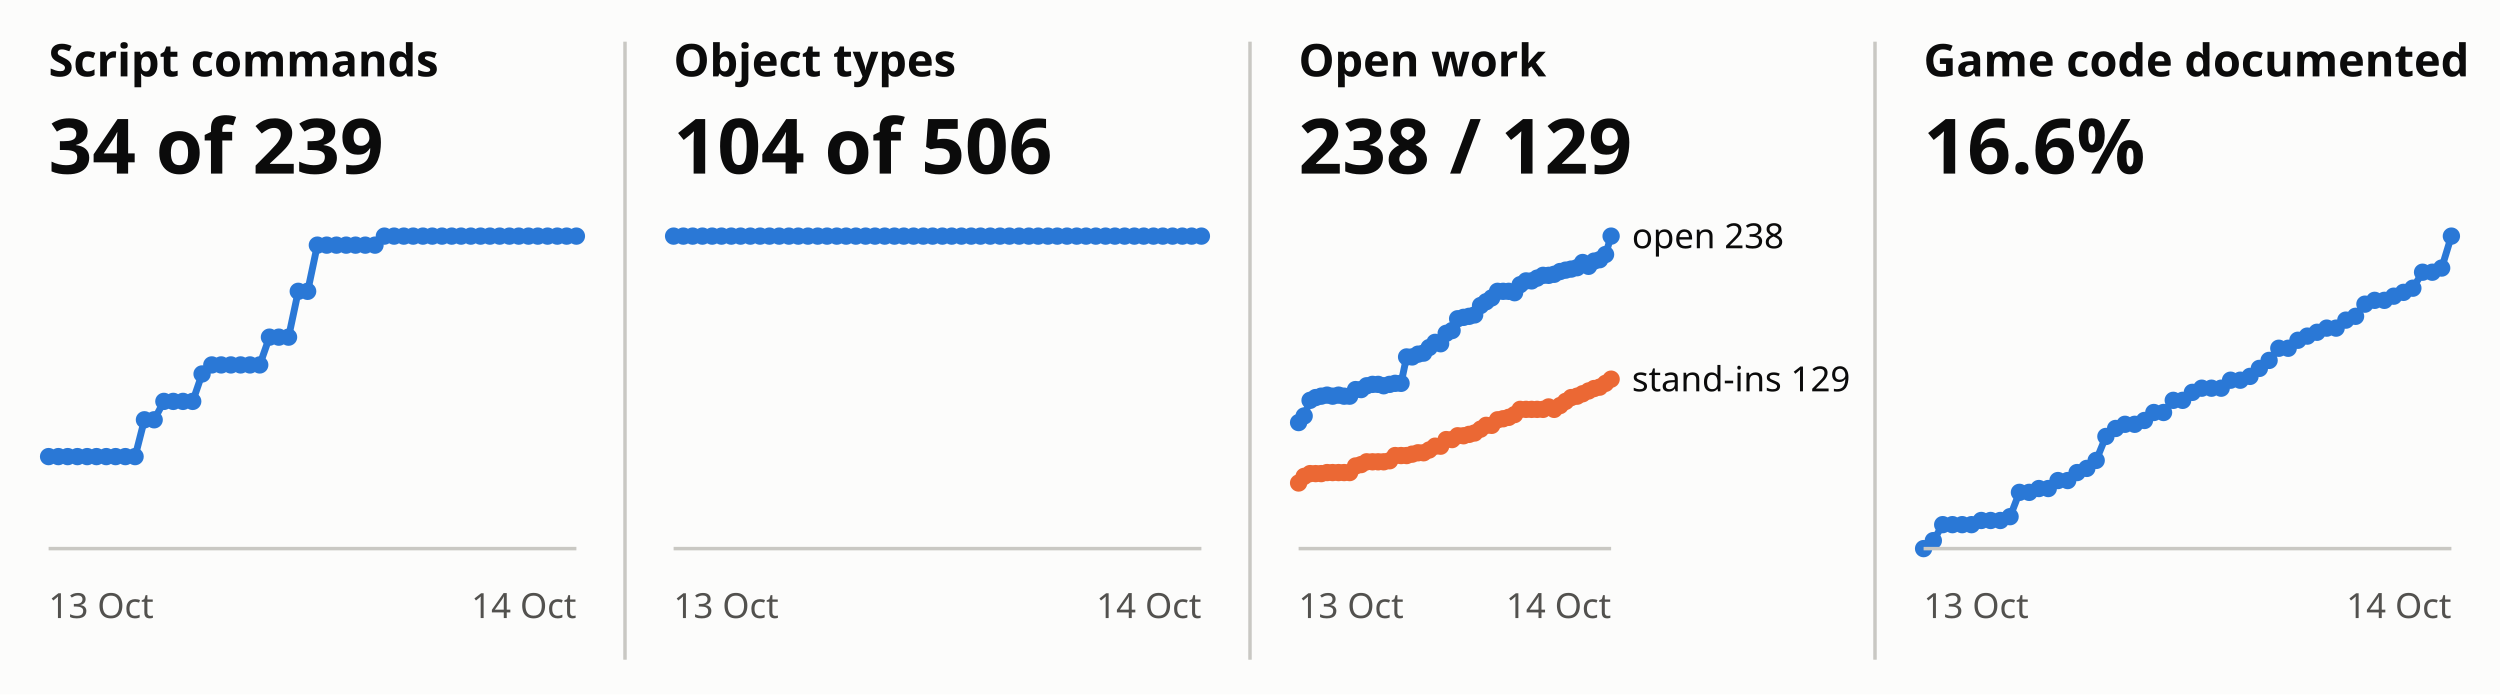
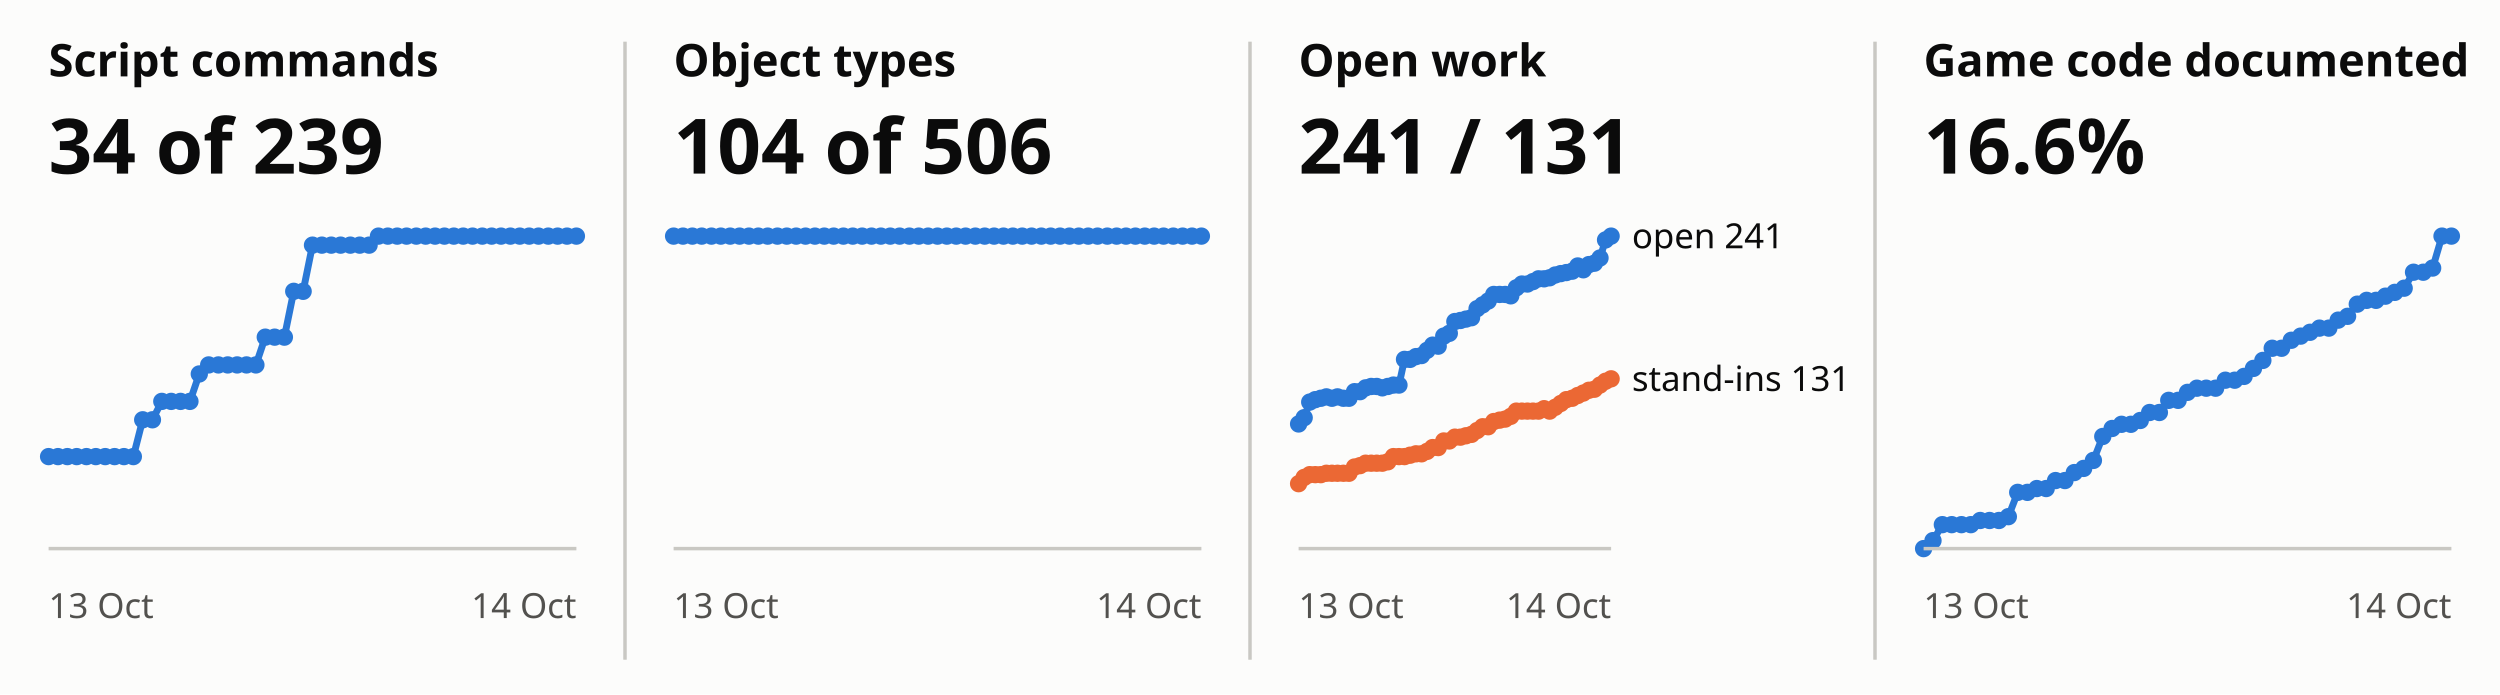
<svg xmlns="http://www.w3.org/2000/svg" width="720" height="200" viewBox="0 0 720 200" role="img">
  <style>
text{font-family:system-ui,sans-serif}
.title{font-size:13px;font-weight:600}
.big{font-size:22px;font-weight:600}
.label{font-size:10px}
.date{font-size:10px}
.surface{fill:#fcfcfb}
.ink{fill:#0b0b0b}
.muted{fill:#52514e}
.rule{stroke:#c9c8c3;stroke-width:1}
.line1{fill:none;stroke:#2a78d6;stroke-width:2;stroke-linejoin:round;stroke-linecap:round}
.dot1{fill:#2a78d6}
.line2{fill:none;stroke:#eb6834;stroke-width:2;stroke-linejoin:round;stroke-linecap:round}
.dot2{fill:#eb6834}
@media (prefers-color-scheme: dark) {
.surface{fill:#1a1a19}
.ink{fill:#f0efec}
.muted{fill:#c3c2b7}
.rule{stroke:#4a4a46}
.line1{stroke:#3987e5}
.dot1{fill:#3987e5}
.line2{stroke:#d95926}
.dot2{fill:#d95926}
}
</style>
  <rect class="surface" width="720" height="200" />
  <text class="title ink" x="14" y="22">Script commands</text>
  <text class="big ink" x="14" y="50">34 of 239</text>
-   <polyline class="line1" points="14.0,131.5 16.8,131.5 19.5,131.5 22.3,131.5 25.1,131.5 27.8,131.5 30.6,131.5 33.3,131.5 36.1,131.5 38.9,131.5 41.6,120.9 44.4,120.9 47.2,115.6 49.9,115.6 52.7,115.6 55.5,115.6 58.2,107.7 61.0,105.1 63.7,105.1 66.5,105.1 69.3,105.1 72.0,105.1 74.8,105.1 77.6,97.1 80.3,97.1 83.1,97.1 85.9,83.9 88.6,83.9 91.4,70.6 94.1,70.6 96.9,70.6 99.7,70.6 102.4,70.6 105.2,70.6 108.0,70.6 110.7,68.0 113.5,68.0 116.3,68.0 119.0,68.0 121.8,68.0 124.5,68.0 127.3,68.0 130.1,68.0 132.8,68.0 135.6,68.0 138.4,68.0 141.1,68.0 143.9,68.0 146.7,68.0 149.4,68.0 152.2,68.0 154.9,68.0 157.7,68.0 160.5,68.0 163.2,68.0 166.0,68.0" />
+   <polyline class="line1" points="14.0,131.5 16.7,131.5 19.4,131.5 22.1,131.5 24.9,131.5 27.6,131.5 30.3,131.5 33.0,131.5 35.7,131.5 38.4,131.5 41.1,120.9 43.9,120.9 46.6,115.6 49.3,115.6 52.0,115.6 54.7,115.6 57.4,107.7 60.1,105.1 62.9,105.1 65.6,105.1 68.3,105.1 71.0,105.1 73.7,105.1 76.4,97.1 79.1,97.1 81.9,97.1 84.6,83.9 87.3,83.9 90.0,70.6 92.7,70.6 95.4,70.6 98.1,70.6 100.9,70.6 103.6,70.6 106.3,70.6 109.0,68.0 111.7,68.0 114.4,68.0 117.1,68.0 119.9,68.0 122.6,68.0 125.3,68.0 128.0,68.0 130.7,68.0 133.4,68.0 136.1,68.0 138.9,68.0 141.6,68.0 144.3,68.0 147.0,68.0 149.7,68.0 152.4,68.0 155.1,68.0 157.9,68.0 160.6,68.0 163.3,68.0 166.0,68.0" />
  <circle class="dot1" cx="14.0" cy="131.5" r="2.5" />
-   <circle class="dot1" cx="16.8" cy="131.5" r="2.5" />
-   <circle class="dot1" cx="19.5" cy="131.5" r="2.5" />
-   <circle class="dot1" cx="22.3" cy="131.5" r="2.5" />
-   <circle class="dot1" cx="25.1" cy="131.5" r="2.5" />
-   <circle class="dot1" cx="27.8" cy="131.5" r="2.5" />
-   <circle class="dot1" cx="30.6" cy="131.5" r="2.5" />
-   <circle class="dot1" cx="33.3" cy="131.5" r="2.5" />
-   <circle class="dot1" cx="36.1" cy="131.5" r="2.5" />
-   <circle class="dot1" cx="38.9" cy="131.5" r="2.5" />
-   <circle class="dot1" cx="41.6" cy="120.9" r="2.5" />
-   <circle class="dot1" cx="44.4" cy="120.9" r="2.5" />
-   <circle class="dot1" cx="47.2" cy="115.6" r="2.5" />
-   <circle class="dot1" cx="49.9" cy="115.6" r="2.5" />
-   <circle class="dot1" cx="52.7" cy="115.6" r="2.5" />
-   <circle class="dot1" cx="55.5" cy="115.6" r="2.5" />
-   <circle class="dot1" cx="58.2" cy="107.7" r="2.5" />
-   <circle class="dot1" cx="61.0" cy="105.1" r="2.5" />
-   <circle class="dot1" cx="63.7" cy="105.1" r="2.5" />
-   <circle class="dot1" cx="66.5" cy="105.1" r="2.5" />
-   <circle class="dot1" cx="69.3" cy="105.1" r="2.5" />
-   <circle class="dot1" cx="72.0" cy="105.1" r="2.5" />
-   <circle class="dot1" cx="74.8" cy="105.1" r="2.5" />
-   <circle class="dot1" cx="77.6" cy="97.1" r="2.5" />
-   <circle class="dot1" cx="80.3" cy="97.1" r="2.5" />
-   <circle class="dot1" cx="83.1" cy="97.1" r="2.5" />
-   <circle class="dot1" cx="85.9" cy="83.9" r="2.5" />
-   <circle class="dot1" cx="88.6" cy="83.9" r="2.5" />
-   <circle class="dot1" cx="91.4" cy="70.6" r="2.5" />
-   <circle class="dot1" cx="94.1" cy="70.6" r="2.5" />
-   <circle class="dot1" cx="96.9" cy="70.6" r="2.5" />
-   <circle class="dot1" cx="99.7" cy="70.6" r="2.5" />
-   <circle class="dot1" cx="102.4" cy="70.6" r="2.5" />
-   <circle class="dot1" cx="105.2" cy="70.6" r="2.5" />
-   <circle class="dot1" cx="108.0" cy="70.6" r="2.5" />
-   <circle class="dot1" cx="110.7" cy="68.0" r="2.5" />
-   <circle class="dot1" cx="113.5" cy="68.0" r="2.5" />
-   <circle class="dot1" cx="116.3" cy="68.0" r="2.5" />
-   <circle class="dot1" cx="119.0" cy="68.0" r="2.5" />
-   <circle class="dot1" cx="121.8" cy="68.0" r="2.5" />
-   <circle class="dot1" cx="124.5" cy="68.0" r="2.5" />
-   <circle class="dot1" cx="127.3" cy="68.0" r="2.5" />
-   <circle class="dot1" cx="130.1" cy="68.0" r="2.5" />
-   <circle class="dot1" cx="132.8" cy="68.0" r="2.5" />
-   <circle class="dot1" cx="135.6" cy="68.0" r="2.5" />
-   <circle class="dot1" cx="138.4" cy="68.0" r="2.5" />
-   <circle class="dot1" cx="141.1" cy="68.0" r="2.5" />
-   <circle class="dot1" cx="143.9" cy="68.0" r="2.5" />
-   <circle class="dot1" cx="146.7" cy="68.0" r="2.5" />
-   <circle class="dot1" cx="149.4" cy="68.0" r="2.5" />
-   <circle class="dot1" cx="152.2" cy="68.0" r="2.5" />
-   <circle class="dot1" cx="154.9" cy="68.0" r="2.5" />
-   <circle class="dot1" cx="157.7" cy="68.0" r="2.5" />
-   <circle class="dot1" cx="160.5" cy="68.0" r="2.5" />
-   <circle class="dot1" cx="163.2" cy="68.0" r="2.5" />
+   <circle class="dot1" cx="16.7" cy="131.5" r="2.5" />
+   <circle class="dot1" cx="19.4" cy="131.5" r="2.5" />
+   <circle class="dot1" cx="22.1" cy="131.5" r="2.5" />
+   <circle class="dot1" cx="24.9" cy="131.5" r="2.5" />
+   <circle class="dot1" cx="27.6" cy="131.5" r="2.5" />
+   <circle class="dot1" cx="30.3" cy="131.5" r="2.5" />
+   <circle class="dot1" cx="33.0" cy="131.5" r="2.5" />
+   <circle class="dot1" cx="35.7" cy="131.5" r="2.5" />
+   <circle class="dot1" cx="38.4" cy="131.5" r="2.5" />
+   <circle class="dot1" cx="41.1" cy="120.9" r="2.5" />
+   <circle class="dot1" cx="43.9" cy="120.9" r="2.5" />
+   <circle class="dot1" cx="46.6" cy="115.6" r="2.5" />
+   <circle class="dot1" cx="49.3" cy="115.6" r="2.5" />
+   <circle class="dot1" cx="52.0" cy="115.6" r="2.5" />
+   <circle class="dot1" cx="54.7" cy="115.6" r="2.5" />
+   <circle class="dot1" cx="57.4" cy="107.7" r="2.5" />
+   <circle class="dot1" cx="60.1" cy="105.1" r="2.5" />
+   <circle class="dot1" cx="62.9" cy="105.1" r="2.5" />
+   <circle class="dot1" cx="65.6" cy="105.1" r="2.5" />
+   <circle class="dot1" cx="68.3" cy="105.1" r="2.5" />
+   <circle class="dot1" cx="71.0" cy="105.1" r="2.5" />
+   <circle class="dot1" cx="73.7" cy="105.1" r="2.5" />
+   <circle class="dot1" cx="76.4" cy="97.1" r="2.5" />
+   <circle class="dot1" cx="79.1" cy="97.1" r="2.5" />
+   <circle class="dot1" cx="81.9" cy="97.1" r="2.5" />
+   <circle class="dot1" cx="84.6" cy="83.9" r="2.5" />
+   <circle class="dot1" cx="87.3" cy="83.9" r="2.5" />
+   <circle class="dot1" cx="90.0" cy="70.6" r="2.5" />
+   <circle class="dot1" cx="92.7" cy="70.6" r="2.5" />
+   <circle class="dot1" cx="95.4" cy="70.6" r="2.5" />
+   <circle class="dot1" cx="98.1" cy="70.6" r="2.5" />
+   <circle class="dot1" cx="100.9" cy="70.6" r="2.5" />
+   <circle class="dot1" cx="103.6" cy="70.6" r="2.5" />
+   <circle class="dot1" cx="106.3" cy="70.6" r="2.5" />
+   <circle class="dot1" cx="109.0" cy="68.0" r="2.5" />
+   <circle class="dot1" cx="111.7" cy="68.0" r="2.5" />
+   <circle class="dot1" cx="114.4" cy="68.0" r="2.5" />
+   <circle class="dot1" cx="117.1" cy="68.0" r="2.5" />
+   <circle class="dot1" cx="119.9" cy="68.0" r="2.5" />
+   <circle class="dot1" cx="122.6" cy="68.0" r="2.5" />
+   <circle class="dot1" cx="125.3" cy="68.0" r="2.5" />
+   <circle class="dot1" cx="128.0" cy="68.0" r="2.5" />
+   <circle class="dot1" cx="130.7" cy="68.0" r="2.5" />
+   <circle class="dot1" cx="133.4" cy="68.0" r="2.5" />
+   <circle class="dot1" cx="136.1" cy="68.0" r="2.5" />
+   <circle class="dot1" cx="138.9" cy="68.0" r="2.5" />
+   <circle class="dot1" cx="141.6" cy="68.0" r="2.5" />
+   <circle class="dot1" cx="144.3" cy="68.0" r="2.5" />
+   <circle class="dot1" cx="147.0" cy="68.0" r="2.5" />
+   <circle class="dot1" cx="149.7" cy="68.0" r="2.5" />
+   <circle class="dot1" cx="152.4" cy="68.0" r="2.5" />
+   <circle class="dot1" cx="155.1" cy="68.0" r="2.5" />
+   <circle class="dot1" cx="157.9" cy="68.0" r="2.5" />
+   <circle class="dot1" cx="160.6" cy="68.0" r="2.5" />
+   <circle class="dot1" cx="163.3" cy="68.0" r="2.5" />
  <circle class="dot1" cx="166.0" cy="68.0" r="2.5" />
  <line class="rule" x1="14" y1="158" x2="166" y2="158" />
  <text class="date muted" x="14" y="178">13 Oct</text>
  <text class="date muted" x="166" y="178" text-anchor="end">14 Oct</text>
  <text class="title ink" x="194" y="22">Object types</text>
  <text class="big ink" x="194" y="50">104 of 506</text>
-   <polyline class="line1" points="194.0,68.0 196.8,68.0 199.5,68.0 202.3,68.0 205.1,68.0 207.8,68.0 210.6,68.0 213.3,68.0 216.1,68.0 218.9,68.0 221.6,68.0 224.4,68.0 227.2,68.0 229.9,68.0 232.7,68.0 235.5,68.0 238.2,68.0 241.0,68.0 243.7,68.0 246.5,68.0 249.3,68.0 252.0,68.0 254.8,68.0 257.6,68.0 260.3,68.0 263.1,68.0 265.9,68.0 268.6,68.0 271.4,68.0 274.1,68.0 276.9,68.0 279.7,68.0 282.4,68.0 285.2,68.0 288.0,68.0 290.7,68.0 293.5,68.0 296.3,68.0 299.0,68.0 301.8,68.0 304.5,68.0 307.3,68.0 310.1,68.0 312.8,68.0 315.6,68.0 318.4,68.0 321.1,68.0 323.9,68.0 326.7,68.0 329.4,68.0 332.2,68.0 334.9,68.0 337.7,68.0 340.5,68.0 343.2,68.0 346.0,68.0" />
+   <polyline class="line1" points="194.0,68.0 196.7,68.0 199.4,68.0 202.1,68.0 204.9,68.0 207.6,68.0 210.3,68.0 213.0,68.0 215.7,68.0 218.4,68.0 221.1,68.0 223.9,68.0 226.6,68.0 229.3,68.0 232.0,68.0 234.7,68.0 237.4,68.0 240.1,68.0 242.9,68.0 245.6,68.0 248.3,68.0 251.0,68.0 253.7,68.0 256.4,68.0 259.1,68.0 261.9,68.0 264.6,68.0 267.3,68.0 270.0,68.0 272.7,68.0 275.4,68.0 278.1,68.0 280.9,68.0 283.6,68.0 286.3,68.0 289.0,68.0 291.7,68.0 294.4,68.0 297.1,68.0 299.9,68.0 302.6,68.0 305.3,68.0 308.0,68.0 310.7,68.0 313.4,68.0 316.1,68.0 318.9,68.0 321.6,68.0 324.3,68.0 327.0,68.0 329.7,68.0 332.4,68.0 335.1,68.0 337.9,68.0 340.6,68.0 343.3,68.0 346.0,68.0" />
  <circle class="dot1" cx="194.0" cy="68.0" r="2.5" />
-   <circle class="dot1" cx="196.8" cy="68.0" r="2.5" />
-   <circle class="dot1" cx="199.5" cy="68.0" r="2.5" />
-   <circle class="dot1" cx="202.3" cy="68.0" r="2.5" />
-   <circle class="dot1" cx="205.1" cy="68.0" r="2.5" />
-   <circle class="dot1" cx="207.8" cy="68.0" r="2.5" />
-   <circle class="dot1" cx="210.6" cy="68.0" r="2.5" />
-   <circle class="dot1" cx="213.3" cy="68.0" r="2.5" />
-   <circle class="dot1" cx="216.1" cy="68.0" r="2.5" />
-   <circle class="dot1" cx="218.9" cy="68.0" r="2.5" />
-   <circle class="dot1" cx="221.6" cy="68.0" r="2.5" />
-   <circle class="dot1" cx="224.4" cy="68.0" r="2.5" />
-   <circle class="dot1" cx="227.2" cy="68.0" r="2.5" />
-   <circle class="dot1" cx="229.9" cy="68.0" r="2.5" />
-   <circle class="dot1" cx="232.7" cy="68.0" r="2.5" />
-   <circle class="dot1" cx="235.5" cy="68.0" r="2.5" />
-   <circle class="dot1" cx="238.2" cy="68.0" r="2.5" />
-   <circle class="dot1" cx="241.0" cy="68.0" r="2.5" />
-   <circle class="dot1" cx="243.7" cy="68.0" r="2.5" />
-   <circle class="dot1" cx="246.5" cy="68.0" r="2.5" />
-   <circle class="dot1" cx="249.3" cy="68.0" r="2.5" />
-   <circle class="dot1" cx="252.0" cy="68.0" r="2.5" />
-   <circle class="dot1" cx="254.8" cy="68.0" r="2.5" />
-   <circle class="dot1" cx="257.6" cy="68.0" r="2.5" />
-   <circle class="dot1" cx="260.3" cy="68.0" r="2.5" />
-   <circle class="dot1" cx="263.1" cy="68.0" r="2.5" />
-   <circle class="dot1" cx="265.9" cy="68.0" r="2.5" />
-   <circle class="dot1" cx="268.6" cy="68.0" r="2.5" />
-   <circle class="dot1" cx="271.4" cy="68.0" r="2.5" />
-   <circle class="dot1" cx="274.1" cy="68.0" r="2.5" />
-   <circle class="dot1" cx="276.9" cy="68.0" r="2.5" />
-   <circle class="dot1" cx="279.7" cy="68.0" r="2.5" />
-   <circle class="dot1" cx="282.4" cy="68.0" r="2.5" />
-   <circle class="dot1" cx="285.2" cy="68.0" r="2.5" />
-   <circle class="dot1" cx="288.0" cy="68.0" r="2.5" />
-   <circle class="dot1" cx="290.7" cy="68.0" r="2.5" />
-   <circle class="dot1" cx="293.5" cy="68.0" r="2.5" />
-   <circle class="dot1" cx="296.3" cy="68.0" r="2.5" />
-   <circle class="dot1" cx="299.0" cy="68.0" r="2.5" />
-   <circle class="dot1" cx="301.8" cy="68.0" r="2.5" />
-   <circle class="dot1" cx="304.5" cy="68.0" r="2.5" />
-   <circle class="dot1" cx="307.3" cy="68.0" r="2.5" />
-   <circle class="dot1" cx="310.1" cy="68.0" r="2.5" />
-   <circle class="dot1" cx="312.8" cy="68.0" r="2.5" />
-   <circle class="dot1" cx="315.6" cy="68.0" r="2.5" />
-   <circle class="dot1" cx="318.4" cy="68.0" r="2.5" />
-   <circle class="dot1" cx="321.1" cy="68.0" r="2.5" />
-   <circle class="dot1" cx="323.9" cy="68.0" r="2.5" />
-   <circle class="dot1" cx="326.7" cy="68.0" r="2.5" />
-   <circle class="dot1" cx="329.4" cy="68.0" r="2.5" />
-   <circle class="dot1" cx="332.2" cy="68.0" r="2.5" />
-   <circle class="dot1" cx="334.9" cy="68.0" r="2.5" />
-   <circle class="dot1" cx="337.7" cy="68.0" r="2.5" />
-   <circle class="dot1" cx="340.5" cy="68.0" r="2.5" />
-   <circle class="dot1" cx="343.2" cy="68.0" r="2.5" />
+   <circle class="dot1" cx="196.7" cy="68.0" r="2.5" />
+   <circle class="dot1" cx="199.4" cy="68.0" r="2.5" />
+   <circle class="dot1" cx="202.1" cy="68.0" r="2.5" />
+   <circle class="dot1" cx="204.9" cy="68.0" r="2.5" />
+   <circle class="dot1" cx="207.6" cy="68.0" r="2.5" />
+   <circle class="dot1" cx="210.3" cy="68.0" r="2.5" />
+   <circle class="dot1" cx="213.0" cy="68.0" r="2.5" />
+   <circle class="dot1" cx="215.7" cy="68.0" r="2.5" />
+   <circle class="dot1" cx="218.4" cy="68.0" r="2.5" />
+   <circle class="dot1" cx="221.1" cy="68.0" r="2.5" />
+   <circle class="dot1" cx="223.9" cy="68.0" r="2.5" />
+   <circle class="dot1" cx="226.6" cy="68.0" r="2.5" />
+   <circle class="dot1" cx="229.3" cy="68.0" r="2.5" />
+   <circle class="dot1" cx="232.0" cy="68.0" r="2.5" />
+   <circle class="dot1" cx="234.7" cy="68.0" r="2.5" />
+   <circle class="dot1" cx="237.4" cy="68.0" r="2.5" />
+   <circle class="dot1" cx="240.1" cy="68.0" r="2.5" />
+   <circle class="dot1" cx="242.9" cy="68.0" r="2.5" />
+   <circle class="dot1" cx="245.6" cy="68.0" r="2.5" />
+   <circle class="dot1" cx="248.3" cy="68.0" r="2.5" />
+   <circle class="dot1" cx="251.0" cy="68.0" r="2.5" />
+   <circle class="dot1" cx="253.7" cy="68.0" r="2.5" />
+   <circle class="dot1" cx="256.4" cy="68.0" r="2.5" />
+   <circle class="dot1" cx="259.1" cy="68.0" r="2.5" />
+   <circle class="dot1" cx="261.9" cy="68.0" r="2.5" />
+   <circle class="dot1" cx="264.6" cy="68.0" r="2.5" />
+   <circle class="dot1" cx="267.3" cy="68.0" r="2.5" />
+   <circle class="dot1" cx="270.0" cy="68.0" r="2.5" />
+   <circle class="dot1" cx="272.7" cy="68.0" r="2.5" />
+   <circle class="dot1" cx="275.4" cy="68.0" r="2.5" />
+   <circle class="dot1" cx="278.1" cy="68.0" r="2.5" />
+   <circle class="dot1" cx="280.9" cy="68.0" r="2.5" />
+   <circle class="dot1" cx="283.6" cy="68.0" r="2.5" />
+   <circle class="dot1" cx="286.3" cy="68.0" r="2.5" />
+   <circle class="dot1" cx="289.0" cy="68.0" r="2.5" />
+   <circle class="dot1" cx="291.7" cy="68.0" r="2.5" />
+   <circle class="dot1" cx="294.4" cy="68.0" r="2.5" />
+   <circle class="dot1" cx="297.1" cy="68.0" r="2.5" />
+   <circle class="dot1" cx="299.9" cy="68.0" r="2.5" />
+   <circle class="dot1" cx="302.6" cy="68.0" r="2.5" />
+   <circle class="dot1" cx="305.3" cy="68.0" r="2.5" />
+   <circle class="dot1" cx="308.0" cy="68.0" r="2.5" />
+   <circle class="dot1" cx="310.7" cy="68.0" r="2.5" />
+   <circle class="dot1" cx="313.4" cy="68.0" r="2.5" />
+   <circle class="dot1" cx="316.1" cy="68.0" r="2.5" />
+   <circle class="dot1" cx="318.9" cy="68.0" r="2.5" />
+   <circle class="dot1" cx="321.6" cy="68.0" r="2.5" />
+   <circle class="dot1" cx="324.3" cy="68.0" r="2.5" />
+   <circle class="dot1" cx="327.0" cy="68.0" r="2.5" />
+   <circle class="dot1" cx="329.7" cy="68.0" r="2.5" />
+   <circle class="dot1" cx="332.4" cy="68.0" r="2.5" />
+   <circle class="dot1" cx="335.1" cy="68.0" r="2.5" />
+   <circle class="dot1" cx="337.9" cy="68.0" r="2.5" />
+   <circle class="dot1" cx="340.6" cy="68.0" r="2.5" />
+   <circle class="dot1" cx="343.3" cy="68.0" r="2.5" />
  <circle class="dot1" cx="346.0" cy="68.0" r="2.5" />
  <line class="rule" x1="194" y1="158" x2="346" y2="158" />
  <text class="date muted" x="194" y="178">13 Oct</text>
  <text class="date muted" x="346" y="178" text-anchor="end">14 Oct</text>
  <text class="title ink" x="374" y="22">Open work</text>
-   <text class="big ink" x="374" y="50">238 / 129</text>
-   <polyline class="line1" points="374.0,121.7 375.6,119.8 377.3,115.3 378.9,114.5 380.5,114.1 382.2,113.8 383.8,114.1 385.5,113.8 387.1,114.1 388.7,114.1 390.4,112.2 392.0,112.2 393.6,111.1 395.3,110.7 396.9,110.7 398.5,111.1 400.2,110.7 401.8,110.4 403.5,110.4 405.1,102.8 406.7,102.8 408.4,102.0 410.0,101.7 411.6,100.1 413.3,98.6 414.9,99.0 416.5,96.0 418.2,95.2 419.8,91.8 421.5,91.4 423.1,91.1 424.7,90.7 426.4,88.0 428.0,86.9 429.6,85.8 431.3,83.9 432.9,83.9 434.5,83.9 436.2,84.3 437.8,82.0 439.5,80.9 441.1,80.9 442.7,80.1 444.4,79.3 446.0,79.3 447.6,79.0 449.3,78.2 450.9,77.8 452.5,77.5 454.2,77.1 455.8,75.6 457.5,76.7 459.1,75.2 460.7,74.8 462.4,73.3 464.0,68.0" />
-   <circle class="dot1" cx="374.0" cy="121.7" r="2.5" />
-   <circle class="dot1" cx="375.6" cy="119.8" r="2.5" />
-   <circle class="dot1" cx="377.3" cy="115.3" r="2.5" />
-   <circle class="dot1" cx="378.9" cy="114.5" r="2.5" />
-   <circle class="dot1" cx="380.5" cy="114.1" r="2.5" />
-   <circle class="dot1" cx="382.2" cy="113.8" r="2.5" />
-   <circle class="dot1" cx="383.8" cy="114.1" r="2.5" />
-   <circle class="dot1" cx="385.5" cy="113.8" r="2.5" />
-   <circle class="dot1" cx="387.1" cy="114.1" r="2.5" />
-   <circle class="dot1" cx="388.7" cy="114.1" r="2.5" />
-   <circle class="dot1" cx="390.4" cy="112.2" r="2.5" />
-   <circle class="dot1" cx="392.0" cy="112.2" r="2.5" />
-   <circle class="dot1" cx="393.6" cy="111.1" r="2.5" />
-   <circle class="dot1" cx="395.3" cy="110.7" r="2.5" />
-   <circle class="dot1" cx="396.9" cy="110.7" r="2.5" />
-   <circle class="dot1" cx="398.5" cy="111.1" r="2.5" />
-   <circle class="dot1" cx="400.2" cy="110.7" r="2.5" />
-   <circle class="dot1" cx="401.8" cy="110.4" r="2.5" />
-   <circle class="dot1" cx="403.5" cy="110.4" r="2.5" />
-   <circle class="dot1" cx="405.1" cy="102.8" r="2.5" />
-   <circle class="dot1" cx="406.7" cy="102.8" r="2.5" />
-   <circle class="dot1" cx="408.4" cy="102.0" r="2.5" />
-   <circle class="dot1" cx="410.0" cy="101.7" r="2.5" />
-   <circle class="dot1" cx="411.6" cy="100.1" r="2.5" />
-   <circle class="dot1" cx="413.3" cy="98.6" r="2.5" />
-   <circle class="dot1" cx="414.9" cy="99.0" r="2.5" />
-   <circle class="dot1" cx="416.5" cy="96.0" r="2.5" />
-   <circle class="dot1" cx="418.2" cy="95.2" r="2.5" />
-   <circle class="dot1" cx="419.8" cy="91.8" r="2.5" />
-   <circle class="dot1" cx="421.5" cy="91.4" r="2.5" />
-   <circle class="dot1" cx="423.1" cy="91.1" r="2.5" />
-   <circle class="dot1" cx="424.7" cy="90.7" r="2.5" />
-   <circle class="dot1" cx="426.4" cy="88.0" r="2.5" />
-   <circle class="dot1" cx="428.0" cy="86.9" r="2.5" />
-   <circle class="dot1" cx="429.6" cy="85.8" r="2.5" />
-   <circle class="dot1" cx="431.3" cy="83.9" r="2.5" />
-   <circle class="dot1" cx="432.9" cy="83.9" r="2.5" />
-   <circle class="dot1" cx="434.5" cy="83.9" r="2.5" />
-   <circle class="dot1" cx="436.2" cy="84.3" r="2.5" />
-   <circle class="dot1" cx="437.8" cy="82.0" r="2.5" />
-   <circle class="dot1" cx="439.5" cy="80.9" r="2.5" />
-   <circle class="dot1" cx="441.1" cy="80.9" r="2.5" />
-   <circle class="dot1" cx="442.7" cy="80.1" r="2.5" />
-   <circle class="dot1" cx="444.4" cy="79.3" r="2.5" />
-   <circle class="dot1" cx="446.0" cy="79.3" r="2.5" />
-   <circle class="dot1" cx="447.6" cy="79.0" r="2.5" />
-   <circle class="dot1" cx="449.3" cy="78.2" r="2.5" />
-   <circle class="dot1" cx="450.9" cy="77.8" r="2.5" />
-   <circle class="dot1" cx="452.5" cy="77.5" r="2.5" />
-   <circle class="dot1" cx="454.2" cy="77.1" r="2.5" />
-   <circle class="dot1" cx="455.8" cy="75.6" r="2.5" />
-   <circle class="dot1" cx="457.5" cy="76.7" r="2.5" />
-   <circle class="dot1" cx="459.1" cy="75.2" r="2.5" />
-   <circle class="dot1" cx="460.7" cy="74.8" r="2.5" />
-   <circle class="dot1" cx="462.4" cy="73.3" r="2.5" />
+   <text class="big ink" x="374" y="50">241 / 131</text>
+   <polyline class="line1" points="374.0,122.1 375.6,120.3 377.2,115.8 378.8,115.1 380.4,114.7 382.0,114.3 383.6,114.7 385.2,114.3 386.9,114.7 388.5,114.7 390.1,112.8 391.7,112.8 393.3,111.7 394.9,111.3 396.5,111.3 398.1,111.7 399.7,111.3 401.3,110.9 402.9,110.9 404.5,103.5 406.1,103.5 407.8,102.7 409.4,102.4 411.0,100.9 412.6,99.4 414.2,99.7 415.8,96.8 417.4,96.0 419.0,92.6 420.6,92.3 422.2,91.9 423.8,91.5 425.4,88.9 427.0,87.8 428.6,86.7 430.2,84.8 431.9,84.8 433.5,84.8 435.1,85.2 436.7,82.9 438.3,81.8 439.9,81.8 441.5,81.1 443.1,80.3 444.7,80.3 446.3,80.0 447.9,79.2 449.5,78.8 451.1,78.5 452.8,78.1 454.4,76.6 456.0,77.7 457.6,76.2 459.2,75.8 460.8,74.3 462.4,69.1 464.0,68.0" />
+   <circle class="dot1" cx="374.0" cy="122.1" r="2.5" />
+   <circle class="dot1" cx="375.6" cy="120.3" r="2.5" />
+   <circle class="dot1" cx="377.2" cy="115.8" r="2.5" />
+   <circle class="dot1" cx="378.8" cy="115.1" r="2.5" />
+   <circle class="dot1" cx="380.4" cy="114.7" r="2.5" />
+   <circle class="dot1" cx="382.0" cy="114.3" r="2.5" />
+   <circle class="dot1" cx="383.6" cy="114.7" r="2.5" />
+   <circle class="dot1" cx="385.2" cy="114.3" r="2.5" />
+   <circle class="dot1" cx="386.9" cy="114.7" r="2.5" />
+   <circle class="dot1" cx="388.5" cy="114.7" r="2.5" />
+   <circle class="dot1" cx="390.1" cy="112.8" r="2.5" />
+   <circle class="dot1" cx="391.7" cy="112.8" r="2.5" />
+   <circle class="dot1" cx="393.3" cy="111.7" r="2.5" />
+   <circle class="dot1" cx="394.9" cy="111.3" r="2.5" />
+   <circle class="dot1" cx="396.5" cy="111.3" r="2.5" />
+   <circle class="dot1" cx="398.1" cy="111.7" r="2.5" />
+   <circle class="dot1" cx="399.7" cy="111.3" r="2.5" />
+   <circle class="dot1" cx="401.3" cy="110.9" r="2.5" />
+   <circle class="dot1" cx="402.9" cy="110.9" r="2.5" />
+   <circle class="dot1" cx="404.5" cy="103.5" r="2.5" />
+   <circle class="dot1" cx="406.1" cy="103.5" r="2.5" />
+   <circle class="dot1" cx="407.8" cy="102.7" r="2.5" />
+   <circle class="dot1" cx="409.4" cy="102.4" r="2.5" />
+   <circle class="dot1" cx="411.0" cy="100.9" r="2.5" />
+   <circle class="dot1" cx="412.6" cy="99.4" r="2.5" />
+   <circle class="dot1" cx="414.2" cy="99.7" r="2.5" />
+   <circle class="dot1" cx="415.8" cy="96.8" r="2.5" />
+   <circle class="dot1" cx="417.4" cy="96.0" r="2.5" />
+   <circle class="dot1" cx="419.0" cy="92.6" r="2.5" />
+   <circle class="dot1" cx="420.6" cy="92.3" r="2.5" />
+   <circle class="dot1" cx="422.2" cy="91.9" r="2.5" />
+   <circle class="dot1" cx="423.8" cy="91.5" r="2.5" />
+   <circle class="dot1" cx="425.4" cy="88.9" r="2.5" />
+   <circle class="dot1" cx="427.0" cy="87.8" r="2.5" />
+   <circle class="dot1" cx="428.6" cy="86.7" r="2.5" />
+   <circle class="dot1" cx="430.2" cy="84.8" r="2.5" />
+   <circle class="dot1" cx="431.9" cy="84.8" r="2.5" />
+   <circle class="dot1" cx="433.5" cy="84.8" r="2.5" />
+   <circle class="dot1" cx="435.1" cy="85.2" r="2.5" />
+   <circle class="dot1" cx="436.7" cy="82.9" r="2.5" />
+   <circle class="dot1" cx="438.3" cy="81.8" r="2.5" />
+   <circle class="dot1" cx="439.9" cy="81.8" r="2.5" />
+   <circle class="dot1" cx="441.5" cy="81.1" r="2.5" />
+   <circle class="dot1" cx="443.1" cy="80.3" r="2.5" />
+   <circle class="dot1" cx="444.7" cy="80.3" r="2.5" />
+   <circle class="dot1" cx="446.3" cy="80.0" r="2.5" />
+   <circle class="dot1" cx="447.9" cy="79.2" r="2.5" />
+   <circle class="dot1" cx="449.5" cy="78.8" r="2.5" />
+   <circle class="dot1" cx="451.1" cy="78.5" r="2.5" />
+   <circle class="dot1" cx="452.8" cy="78.1" r="2.5" />
+   <circle class="dot1" cx="454.4" cy="76.6" r="2.5" />
+   <circle class="dot1" cx="456.0" cy="77.7" r="2.5" />
+   <circle class="dot1" cx="457.6" cy="76.2" r="2.5" />
+   <circle class="dot1" cx="459.2" cy="75.8" r="2.5" />
+   <circle class="dot1" cx="460.8" cy="74.3" r="2.5" />
+   <circle class="dot1" cx="462.4" cy="69.1" r="2.5" />
  <circle class="dot1" cx="464.0" cy="68.0" r="2.5" />
-   <polyline class="line2" points="374.0,139.1 375.6,137.2 377.3,136.4 378.9,136.4 380.5,136.4 382.2,136.1 383.8,136.1 385.5,136.1 387.1,136.1 388.7,136.1 390.4,134.2 392.0,133.8 393.6,133.0 395.3,133.0 396.9,133.0 398.5,133.0 400.2,132.7 401.8,131.2 403.5,131.2 405.1,131.2 406.7,130.8 408.4,130.4 410.0,130.4 411.6,129.6 413.3,128.5 414.9,128.5 416.5,126.6 418.2,126.6 419.8,125.5 421.5,125.5 423.1,125.1 424.7,124.7 426.4,123.6 428.0,122.5 429.6,122.5 431.3,120.9 432.9,120.6 434.5,120.2 436.2,119.4 437.8,117.9 439.5,117.9 441.1,117.9 442.7,117.9 444.4,117.9 446.0,117.2 447.6,117.9 449.3,116.8 450.9,115.6 452.5,114.5 454.2,114.1 455.8,113.4 457.5,112.6 459.1,111.9 460.7,111.5 462.4,110.4 464.0,109.2" />
-   <circle class="dot2" cx="374.0" cy="139.1" r="2.5" />
-   <circle class="dot2" cx="375.6" cy="137.2" r="2.5" />
-   <circle class="dot2" cx="377.3" cy="136.4" r="2.5" />
-   <circle class="dot2" cx="378.9" cy="136.4" r="2.5" />
-   <circle class="dot2" cx="380.5" cy="136.4" r="2.5" />
-   <circle class="dot2" cx="382.2" cy="136.1" r="2.5" />
-   <circle class="dot2" cx="383.8" cy="136.1" r="2.5" />
-   <circle class="dot2" cx="385.5" cy="136.1" r="2.5" />
-   <circle class="dot2" cx="387.1" cy="136.1" r="2.5" />
-   <circle class="dot2" cx="388.7" cy="136.1" r="2.5" />
-   <circle class="dot2" cx="390.4" cy="134.2" r="2.5" />
-   <circle class="dot2" cx="392.0" cy="133.8" r="2.5" />
-   <circle class="dot2" cx="393.6" cy="133.0" r="2.5" />
-   <circle class="dot2" cx="395.3" cy="133.0" r="2.5" />
-   <circle class="dot2" cx="396.9" cy="133.0" r="2.5" />
-   <circle class="dot2" cx="398.5" cy="133.0" r="2.5" />
-   <circle class="dot2" cx="400.2" cy="132.7" r="2.5" />
-   <circle class="dot2" cx="401.8" cy="131.2" r="2.5" />
-   <circle class="dot2" cx="403.5" cy="131.2" r="2.5" />
-   <circle class="dot2" cx="405.1" cy="131.2" r="2.5" />
-   <circle class="dot2" cx="406.7" cy="130.8" r="2.5" />
-   <circle class="dot2" cx="408.4" cy="130.4" r="2.5" />
-   <circle class="dot2" cx="410.0" cy="130.4" r="2.5" />
-   <circle class="dot2" cx="411.6" cy="129.6" r="2.5" />
-   <circle class="dot2" cx="413.3" cy="128.5" r="2.5" />
-   <circle class="dot2" cx="414.9" cy="128.5" r="2.5" />
-   <circle class="dot2" cx="416.5" cy="126.6" r="2.5" />
-   <circle class="dot2" cx="418.2" cy="126.6" r="2.5" />
-   <circle class="dot2" cx="419.8" cy="125.5" r="2.5" />
-   <circle class="dot2" cx="421.5" cy="125.5" r="2.5" />
-   <circle class="dot2" cx="423.1" cy="125.1" r="2.5" />
-   <circle class="dot2" cx="424.7" cy="124.7" r="2.5" />
-   <circle class="dot2" cx="426.4" cy="123.6" r="2.5" />
-   <circle class="dot2" cx="428.0" cy="122.5" r="2.5" />
-   <circle class="dot2" cx="429.6" cy="122.5" r="2.5" />
-   <circle class="dot2" cx="431.3" cy="120.9" r="2.5" />
-   <circle class="dot2" cx="432.9" cy="120.6" r="2.5" />
-   <circle class="dot2" cx="434.5" cy="120.2" r="2.5" />
-   <circle class="dot2" cx="436.2" cy="119.4" r="2.5" />
-   <circle class="dot2" cx="437.8" cy="117.9" r="2.5" />
-   <circle class="dot2" cx="439.5" cy="117.9" r="2.5" />
-   <circle class="dot2" cx="441.1" cy="117.9" r="2.5" />
-   <circle class="dot2" cx="442.7" cy="117.9" r="2.5" />
-   <circle class="dot2" cx="444.4" cy="117.9" r="2.5" />
-   <circle class="dot2" cx="446.0" cy="117.2" r="2.5" />
-   <circle class="dot2" cx="447.6" cy="117.9" r="2.5" />
-   <circle class="dot2" cx="449.3" cy="116.8" r="2.5" />
-   <circle class="dot2" cx="450.9" cy="115.6" r="2.5" />
-   <circle class="dot2" cx="452.5" cy="114.5" r="2.5" />
-   <circle class="dot2" cx="454.2" cy="114.1" r="2.5" />
-   <circle class="dot2" cx="455.8" cy="113.4" r="2.5" />
-   <circle class="dot2" cx="457.5" cy="112.6" r="2.5" />
-   <circle class="dot2" cx="459.1" cy="111.9" r="2.5" />
-   <circle class="dot2" cx="460.7" cy="111.5" r="2.5" />
-   <circle class="dot2" cx="462.4" cy="110.4" r="2.5" />
-   <circle class="dot2" cx="464.0" cy="109.2" r="2.5" />
+   <polyline class="line2" points="374.0,139.3 375.6,137.5 377.2,136.7 378.8,136.7 380.4,136.7 382.0,136.3 383.6,136.3 385.2,136.3 386.9,136.3 388.5,136.3 390.1,134.5 391.7,134.1 393.3,133.4 394.9,133.4 396.5,133.4 398.1,133.4 399.7,133.0 401.3,131.5 402.9,131.5 404.5,131.5 406.1,131.1 407.8,130.7 409.4,130.7 411.0,130.0 412.6,128.9 414.2,128.9 415.8,127.0 417.4,127.0 419.0,125.9 420.6,125.9 422.2,125.5 423.8,125.1 425.4,124.0 427.0,122.9 428.6,122.9 430.2,121.4 431.9,121.0 433.5,120.7 435.1,119.9 436.7,118.4 438.3,118.4 439.9,118.4 441.5,118.4 443.1,118.4 444.7,117.7 446.3,118.4 447.9,117.3 449.5,116.2 451.1,115.1 452.8,114.7 454.4,113.9 456.0,113.2 457.6,112.4 459.2,112.1 460.8,110.9 462.4,109.8 464.0,109.1" />
+   <circle class="dot2" cx="374.0" cy="139.3" r="2.5" />
+   <circle class="dot2" cx="375.6" cy="137.5" r="2.5" />
+   <circle class="dot2" cx="377.2" cy="136.7" r="2.5" />
+   <circle class="dot2" cx="378.8" cy="136.7" r="2.5" />
+   <circle class="dot2" cx="380.4" cy="136.7" r="2.5" />
+   <circle class="dot2" cx="382.0" cy="136.3" r="2.5" />
+   <circle class="dot2" cx="383.6" cy="136.3" r="2.5" />
+   <circle class="dot2" cx="385.2" cy="136.3" r="2.5" />
+   <circle class="dot2" cx="386.9" cy="136.3" r="2.5" />
+   <circle class="dot2" cx="388.5" cy="136.3" r="2.5" />
+   <circle class="dot2" cx="390.1" cy="134.5" r="2.5" />
+   <circle class="dot2" cx="391.7" cy="134.1" r="2.5" />
+   <circle class="dot2" cx="393.3" cy="133.4" r="2.5" />
+   <circle class="dot2" cx="394.9" cy="133.4" r="2.5" />
+   <circle class="dot2" cx="396.5" cy="133.4" r="2.5" />
+   <circle class="dot2" cx="398.1" cy="133.4" r="2.5" />
+   <circle class="dot2" cx="399.7" cy="133.0" r="2.5" />
+   <circle class="dot2" cx="401.3" cy="131.5" r="2.5" />
+   <circle class="dot2" cx="402.9" cy="131.5" r="2.5" />
+   <circle class="dot2" cx="404.5" cy="131.5" r="2.5" />
+   <circle class="dot2" cx="406.1" cy="131.1" r="2.5" />
+   <circle class="dot2" cx="407.8" cy="130.7" r="2.5" />
+   <circle class="dot2" cx="409.4" cy="130.7" r="2.5" />
+   <circle class="dot2" cx="411.0" cy="130.0" r="2.5" />
+   <circle class="dot2" cx="412.6" cy="128.9" r="2.5" />
+   <circle class="dot2" cx="414.2" cy="128.9" r="2.5" />
+   <circle class="dot2" cx="415.8" cy="127.0" r="2.5" />
+   <circle class="dot2" cx="417.4" cy="127.0" r="2.5" />
+   <circle class="dot2" cx="419.0" cy="125.9" r="2.5" />
+   <circle class="dot2" cx="420.6" cy="125.9" r="2.5" />
+   <circle class="dot2" cx="422.2" cy="125.5" r="2.5" />
+   <circle class="dot2" cx="423.8" cy="125.1" r="2.5" />
+   <circle class="dot2" cx="425.4" cy="124.0" r="2.5" />
+   <circle class="dot2" cx="427.0" cy="122.9" r="2.5" />
+   <circle class="dot2" cx="428.6" cy="122.9" r="2.5" />
+   <circle class="dot2" cx="430.2" cy="121.4" r="2.5" />
+   <circle class="dot2" cx="431.9" cy="121.0" r="2.5" />
+   <circle class="dot2" cx="433.5" cy="120.7" r="2.5" />
+   <circle class="dot2" cx="435.1" cy="119.9" r="2.5" />
+   <circle class="dot2" cx="436.7" cy="118.4" r="2.5" />
+   <circle class="dot2" cx="438.3" cy="118.4" r="2.5" />
+   <circle class="dot2" cx="439.9" cy="118.4" r="2.5" />
+   <circle class="dot2" cx="441.5" cy="118.4" r="2.5" />
+   <circle class="dot2" cx="443.1" cy="118.4" r="2.5" />
+   <circle class="dot2" cx="444.7" cy="117.7" r="2.5" />
+   <circle class="dot2" cx="446.3" cy="118.4" r="2.5" />
+   <circle class="dot2" cx="447.9" cy="117.3" r="2.5" />
+   <circle class="dot2" cx="449.5" cy="116.2" r="2.5" />
+   <circle class="dot2" cx="451.1" cy="115.1" r="2.5" />
+   <circle class="dot2" cx="452.8" cy="114.7" r="2.5" />
+   <circle class="dot2" cx="454.4" cy="113.9" r="2.5" />
+   <circle class="dot2" cx="456.0" cy="113.2" r="2.5" />
+   <circle class="dot2" cx="457.6" cy="112.4" r="2.5" />
+   <circle class="dot2" cx="459.2" cy="112.1" r="2.5" />
+   <circle class="dot2" cx="460.8" cy="110.9" r="2.5" />
+   <circle class="dot2" cx="462.4" cy="109.8" r="2.5" />
+   <circle class="dot2" cx="464.0" cy="109.1" r="2.5" />
  <line class="rule" x1="374" y1="158" x2="464" y2="158" />
  <text class="date muted" x="374" y="178">13 Oct</text>
  <text class="date muted" x="464" y="178" text-anchor="end">14 Oct</text>
-   <text class="label ink" x="470" y="71.5">open 238</text>
-   <text class="label ink" x="470" y="112.7">stand-ins 129</text>
+   <text class="label ink" x="470" y="71.5">open 241</text>
+   <text class="label ink" x="470" y="112.6">stand-ins 131</text>
  <text class="title ink" x="554" y="22">Game code documented</text>
  <text class="big ink" x="554" y="50">16.6%</text>
-   <polyline class="line1" points="554.0,158.0 556.8,155.7 559.5,151.1 562.3,151.1 565.1,151.1 567.8,151.1 570.6,149.9 573.3,149.9 576.1,149.9 578.9,148.8 581.6,141.8 584.4,141.8 587.2,140.7 589.9,140.7 592.7,138.4 595.5,138.4 598.2,136.1 601.0,134.9 603.7,132.6 606.5,125.7 609.3,123.4 612.0,122.2 614.8,122.2 617.6,121.1 620.3,118.8 623.1,118.8 625.9,115.3 628.6,115.3 631.4,113.0 634.1,111.8 636.9,111.8 639.7,111.8 642.4,109.5 645.2,109.5 648.0,108.4 650.7,106.1 653.5,103.8 656.3,100.3 659.0,100.3 661.8,98.0 664.5,96.8 667.3,95.7 670.1,94.5 672.8,94.5 675.6,92.2 678.4,91.1 681.1,87.6 683.9,86.5 686.7,86.5 689.4,85.3 692.2,84.2 694.9,83.0 697.7,78.4 700.5,78.4 703.2,77.2 706.0,68.0" />
+   <polyline class="line1" points="554.0,158.0 556.7,155.7 559.4,151.1 562.1,151.1 564.9,151.1 567.6,151.1 570.3,149.9 573.0,149.9 575.7,149.9 578.4,148.8 581.1,141.8 583.9,141.8 586.6,140.7 589.3,140.7 592.0,138.4 594.7,138.4 597.4,136.1 600.1,134.9 602.9,132.6 605.6,125.7 608.3,123.4 611.0,122.2 613.7,122.2 616.4,121.1 619.1,118.8 621.9,118.8 624.6,115.3 627.3,115.3 630.0,113.0 632.7,111.8 635.4,111.8 638.1,111.8 640.9,109.5 643.6,109.5 646.3,108.4 649.0,106.1 651.7,103.8 654.4,100.3 657.1,100.3 659.9,98.0 662.6,96.8 665.3,95.7 668.0,94.5 670.7,94.5 673.4,92.2 676.1,91.1 678.9,87.6 681.6,86.5 684.3,86.5 687.0,85.3 689.7,84.2 692.4,83.0 695.1,78.4 697.9,78.4 700.6,77.2 703.3,68.0 706.0,68.0" />
  <circle class="dot1" cx="554.0" cy="158.0" r="2.5" />
-   <circle class="dot1" cx="556.8" cy="155.7" r="2.5" />
-   <circle class="dot1" cx="559.5" cy="151.1" r="2.5" />
-   <circle class="dot1" cx="562.3" cy="151.1" r="2.5" />
-   <circle class="dot1" cx="565.1" cy="151.1" r="2.5" />
-   <circle class="dot1" cx="567.8" cy="151.1" r="2.5" />
-   <circle class="dot1" cx="570.6" cy="149.9" r="2.5" />
-   <circle class="dot1" cx="573.3" cy="149.9" r="2.5" />
-   <circle class="dot1" cx="576.1" cy="149.9" r="2.5" />
-   <circle class="dot1" cx="578.9" cy="148.8" r="2.5" />
-   <circle class="dot1" cx="581.6" cy="141.8" r="2.5" />
-   <circle class="dot1" cx="584.4" cy="141.8" r="2.5" />
-   <circle class="dot1" cx="587.2" cy="140.7" r="2.5" />
-   <circle class="dot1" cx="589.9" cy="140.7" r="2.5" />
-   <circle class="dot1" cx="592.7" cy="138.4" r="2.5" />
-   <circle class="dot1" cx="595.5" cy="138.4" r="2.5" />
-   <circle class="dot1" cx="598.2" cy="136.1" r="2.5" />
-   <circle class="dot1" cx="601.0" cy="134.9" r="2.5" />
-   <circle class="dot1" cx="603.7" cy="132.6" r="2.5" />
-   <circle class="dot1" cx="606.5" cy="125.7" r="2.5" />
-   <circle class="dot1" cx="609.3" cy="123.4" r="2.5" />
-   <circle class="dot1" cx="612.0" cy="122.2" r="2.5" />
-   <circle class="dot1" cx="614.8" cy="122.2" r="2.5" />
-   <circle class="dot1" cx="617.6" cy="121.1" r="2.5" />
-   <circle class="dot1" cx="620.3" cy="118.8" r="2.5" />
-   <circle class="dot1" cx="623.1" cy="118.8" r="2.5" />
-   <circle class="dot1" cx="625.9" cy="115.3" r="2.5" />
-   <circle class="dot1" cx="628.6" cy="115.3" r="2.5" />
-   <circle class="dot1" cx="631.4" cy="113.0" r="2.5" />
-   <circle class="dot1" cx="634.1" cy="111.8" r="2.5" />
-   <circle class="dot1" cx="636.9" cy="111.8" r="2.5" />
-   <circle class="dot1" cx="639.7" cy="111.8" r="2.5" />
-   <circle class="dot1" cx="642.4" cy="109.5" r="2.5" />
-   <circle class="dot1" cx="645.2" cy="109.5" r="2.5" />
-   <circle class="dot1" cx="648.0" cy="108.4" r="2.5" />
-   <circle class="dot1" cx="650.7" cy="106.1" r="2.5" />
-   <circle class="dot1" cx="653.5" cy="103.8" r="2.5" />
-   <circle class="dot1" cx="656.3" cy="100.3" r="2.5" />
-   <circle class="dot1" cx="659.0" cy="100.3" r="2.5" />
-   <circle class="dot1" cx="661.8" cy="98.0" r="2.5" />
-   <circle class="dot1" cx="664.5" cy="96.8" r="2.5" />
-   <circle class="dot1" cx="667.3" cy="95.7" r="2.5" />
-   <circle class="dot1" cx="670.1" cy="94.5" r="2.5" />
-   <circle class="dot1" cx="672.8" cy="94.5" r="2.5" />
-   <circle class="dot1" cx="675.6" cy="92.2" r="2.5" />
-   <circle class="dot1" cx="678.4" cy="91.1" r="2.5" />
-   <circle class="dot1" cx="681.1" cy="87.6" r="2.5" />
-   <circle class="dot1" cx="683.9" cy="86.5" r="2.5" />
-   <circle class="dot1" cx="686.7" cy="86.5" r="2.5" />
-   <circle class="dot1" cx="689.4" cy="85.3" r="2.5" />
-   <circle class="dot1" cx="692.2" cy="84.2" r="2.5" />
-   <circle class="dot1" cx="694.9" cy="83.0" r="2.5" />
-   <circle class="dot1" cx="697.7" cy="78.4" r="2.5" />
-   <circle class="dot1" cx="700.5" cy="78.4" r="2.5" />
-   <circle class="dot1" cx="703.2" cy="77.2" r="2.5" />
+   <circle class="dot1" cx="556.7" cy="155.7" r="2.5" />
+   <circle class="dot1" cx="559.4" cy="151.1" r="2.5" />
+   <circle class="dot1" cx="562.1" cy="151.1" r="2.5" />
+   <circle class="dot1" cx="564.9" cy="151.1" r="2.5" />
+   <circle class="dot1" cx="567.6" cy="151.1" r="2.5" />
+   <circle class="dot1" cx="570.3" cy="149.9" r="2.5" />
+   <circle class="dot1" cx="573.0" cy="149.9" r="2.5" />
+   <circle class="dot1" cx="575.7" cy="149.9" r="2.5" />
+   <circle class="dot1" cx="578.4" cy="148.8" r="2.5" />
+   <circle class="dot1" cx="581.1" cy="141.8" r="2.5" />
+   <circle class="dot1" cx="583.9" cy="141.8" r="2.5" />
+   <circle class="dot1" cx="586.6" cy="140.7" r="2.5" />
+   <circle class="dot1" cx="589.3" cy="140.7" r="2.5" />
+   <circle class="dot1" cx="592.0" cy="138.4" r="2.5" />
+   <circle class="dot1" cx="594.7" cy="138.4" r="2.5" />
+   <circle class="dot1" cx="597.4" cy="136.1" r="2.5" />
+   <circle class="dot1" cx="600.1" cy="134.9" r="2.5" />
+   <circle class="dot1" cx="602.9" cy="132.6" r="2.5" />
+   <circle class="dot1" cx="605.6" cy="125.7" r="2.5" />
+   <circle class="dot1" cx="608.3" cy="123.4" r="2.5" />
+   <circle class="dot1" cx="611.0" cy="122.2" r="2.5" />
+   <circle class="dot1" cx="613.7" cy="122.2" r="2.5" />
+   <circle class="dot1" cx="616.4" cy="121.1" r="2.5" />
+   <circle class="dot1" cx="619.1" cy="118.8" r="2.5" />
+   <circle class="dot1" cx="621.9" cy="118.8" r="2.5" />
+   <circle class="dot1" cx="624.6" cy="115.3" r="2.5" />
+   <circle class="dot1" cx="627.3" cy="115.3" r="2.5" />
+   <circle class="dot1" cx="630.0" cy="113.0" r="2.5" />
+   <circle class="dot1" cx="632.7" cy="111.8" r="2.5" />
+   <circle class="dot1" cx="635.4" cy="111.8" r="2.5" />
+   <circle class="dot1" cx="638.1" cy="111.8" r="2.5" />
+   <circle class="dot1" cx="640.9" cy="109.5" r="2.5" />
+   <circle class="dot1" cx="643.6" cy="109.5" r="2.5" />
+   <circle class="dot1" cx="646.3" cy="108.4" r="2.5" />
+   <circle class="dot1" cx="649.0" cy="106.1" r="2.5" />
+   <circle class="dot1" cx="651.7" cy="103.8" r="2.5" />
+   <circle class="dot1" cx="654.4" cy="100.3" r="2.5" />
+   <circle class="dot1" cx="657.1" cy="100.3" r="2.5" />
+   <circle class="dot1" cx="659.9" cy="98.0" r="2.5" />
+   <circle class="dot1" cx="662.6" cy="96.8" r="2.5" />
+   <circle class="dot1" cx="665.3" cy="95.7" r="2.5" />
+   <circle class="dot1" cx="668.0" cy="94.5" r="2.5" />
+   <circle class="dot1" cx="670.7" cy="94.5" r="2.5" />
+   <circle class="dot1" cx="673.4" cy="92.2" r="2.5" />
+   <circle class="dot1" cx="676.1" cy="91.1" r="2.5" />
+   <circle class="dot1" cx="678.9" cy="87.6" r="2.5" />
+   <circle class="dot1" cx="681.6" cy="86.5" r="2.5" />
+   <circle class="dot1" cx="684.3" cy="86.5" r="2.5" />
+   <circle class="dot1" cx="687.0" cy="85.3" r="2.5" />
+   <circle class="dot1" cx="689.7" cy="84.2" r="2.5" />
+   <circle class="dot1" cx="692.4" cy="83.0" r="2.5" />
+   <circle class="dot1" cx="695.1" cy="78.4" r="2.5" />
+   <circle class="dot1" cx="697.9" cy="78.4" r="2.5" />
+   <circle class="dot1" cx="700.6" cy="77.2" r="2.5" />
+   <circle class="dot1" cx="703.3" cy="68.0" r="2.5" />
  <circle class="dot1" cx="706.0" cy="68.0" r="2.5" />
  <line class="rule" x1="554" y1="158" x2="706" y2="158" />
  <text class="date muted" x="554" y="178">13 Oct</text>
  <text class="date muted" x="706" y="178" text-anchor="end">14 Oct</text>
  <line class="rule" x1="180" y1="12" x2="180" y2="190" />
  <line class="rule" x1="360" y1="12" x2="360" y2="190" />
  <line class="rule" x1="540" y1="12" x2="540" y2="190" />
</svg>
